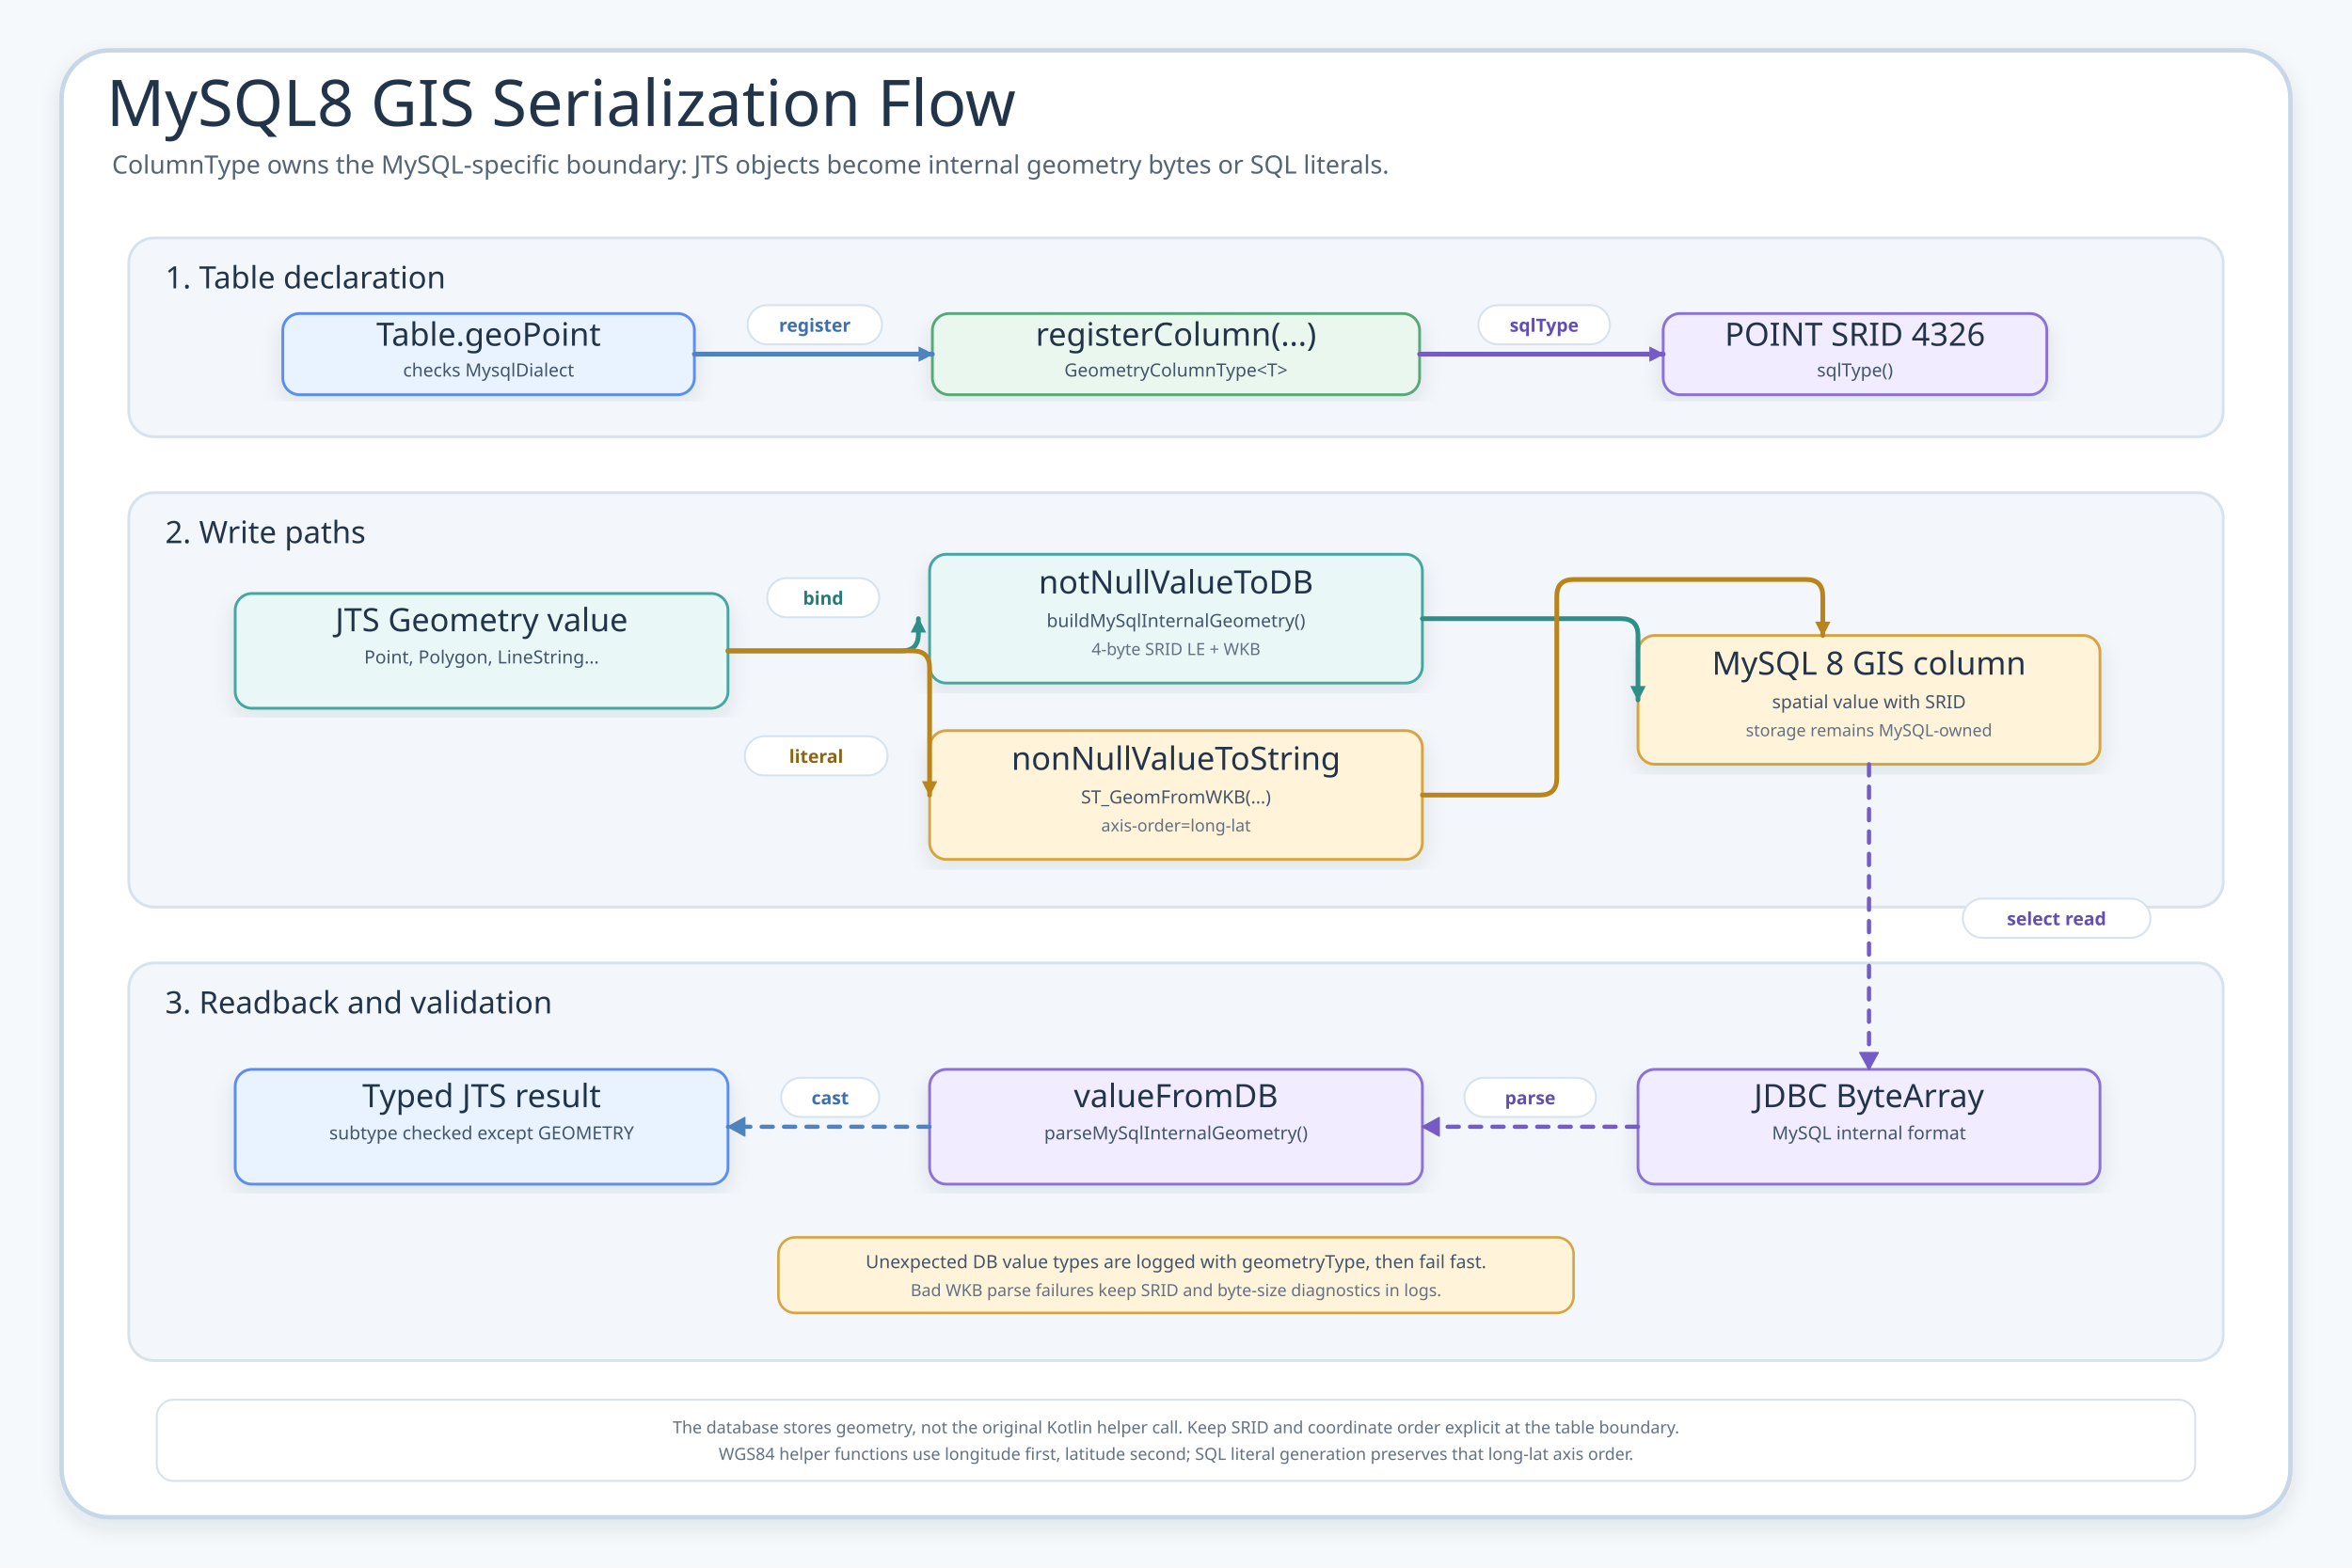
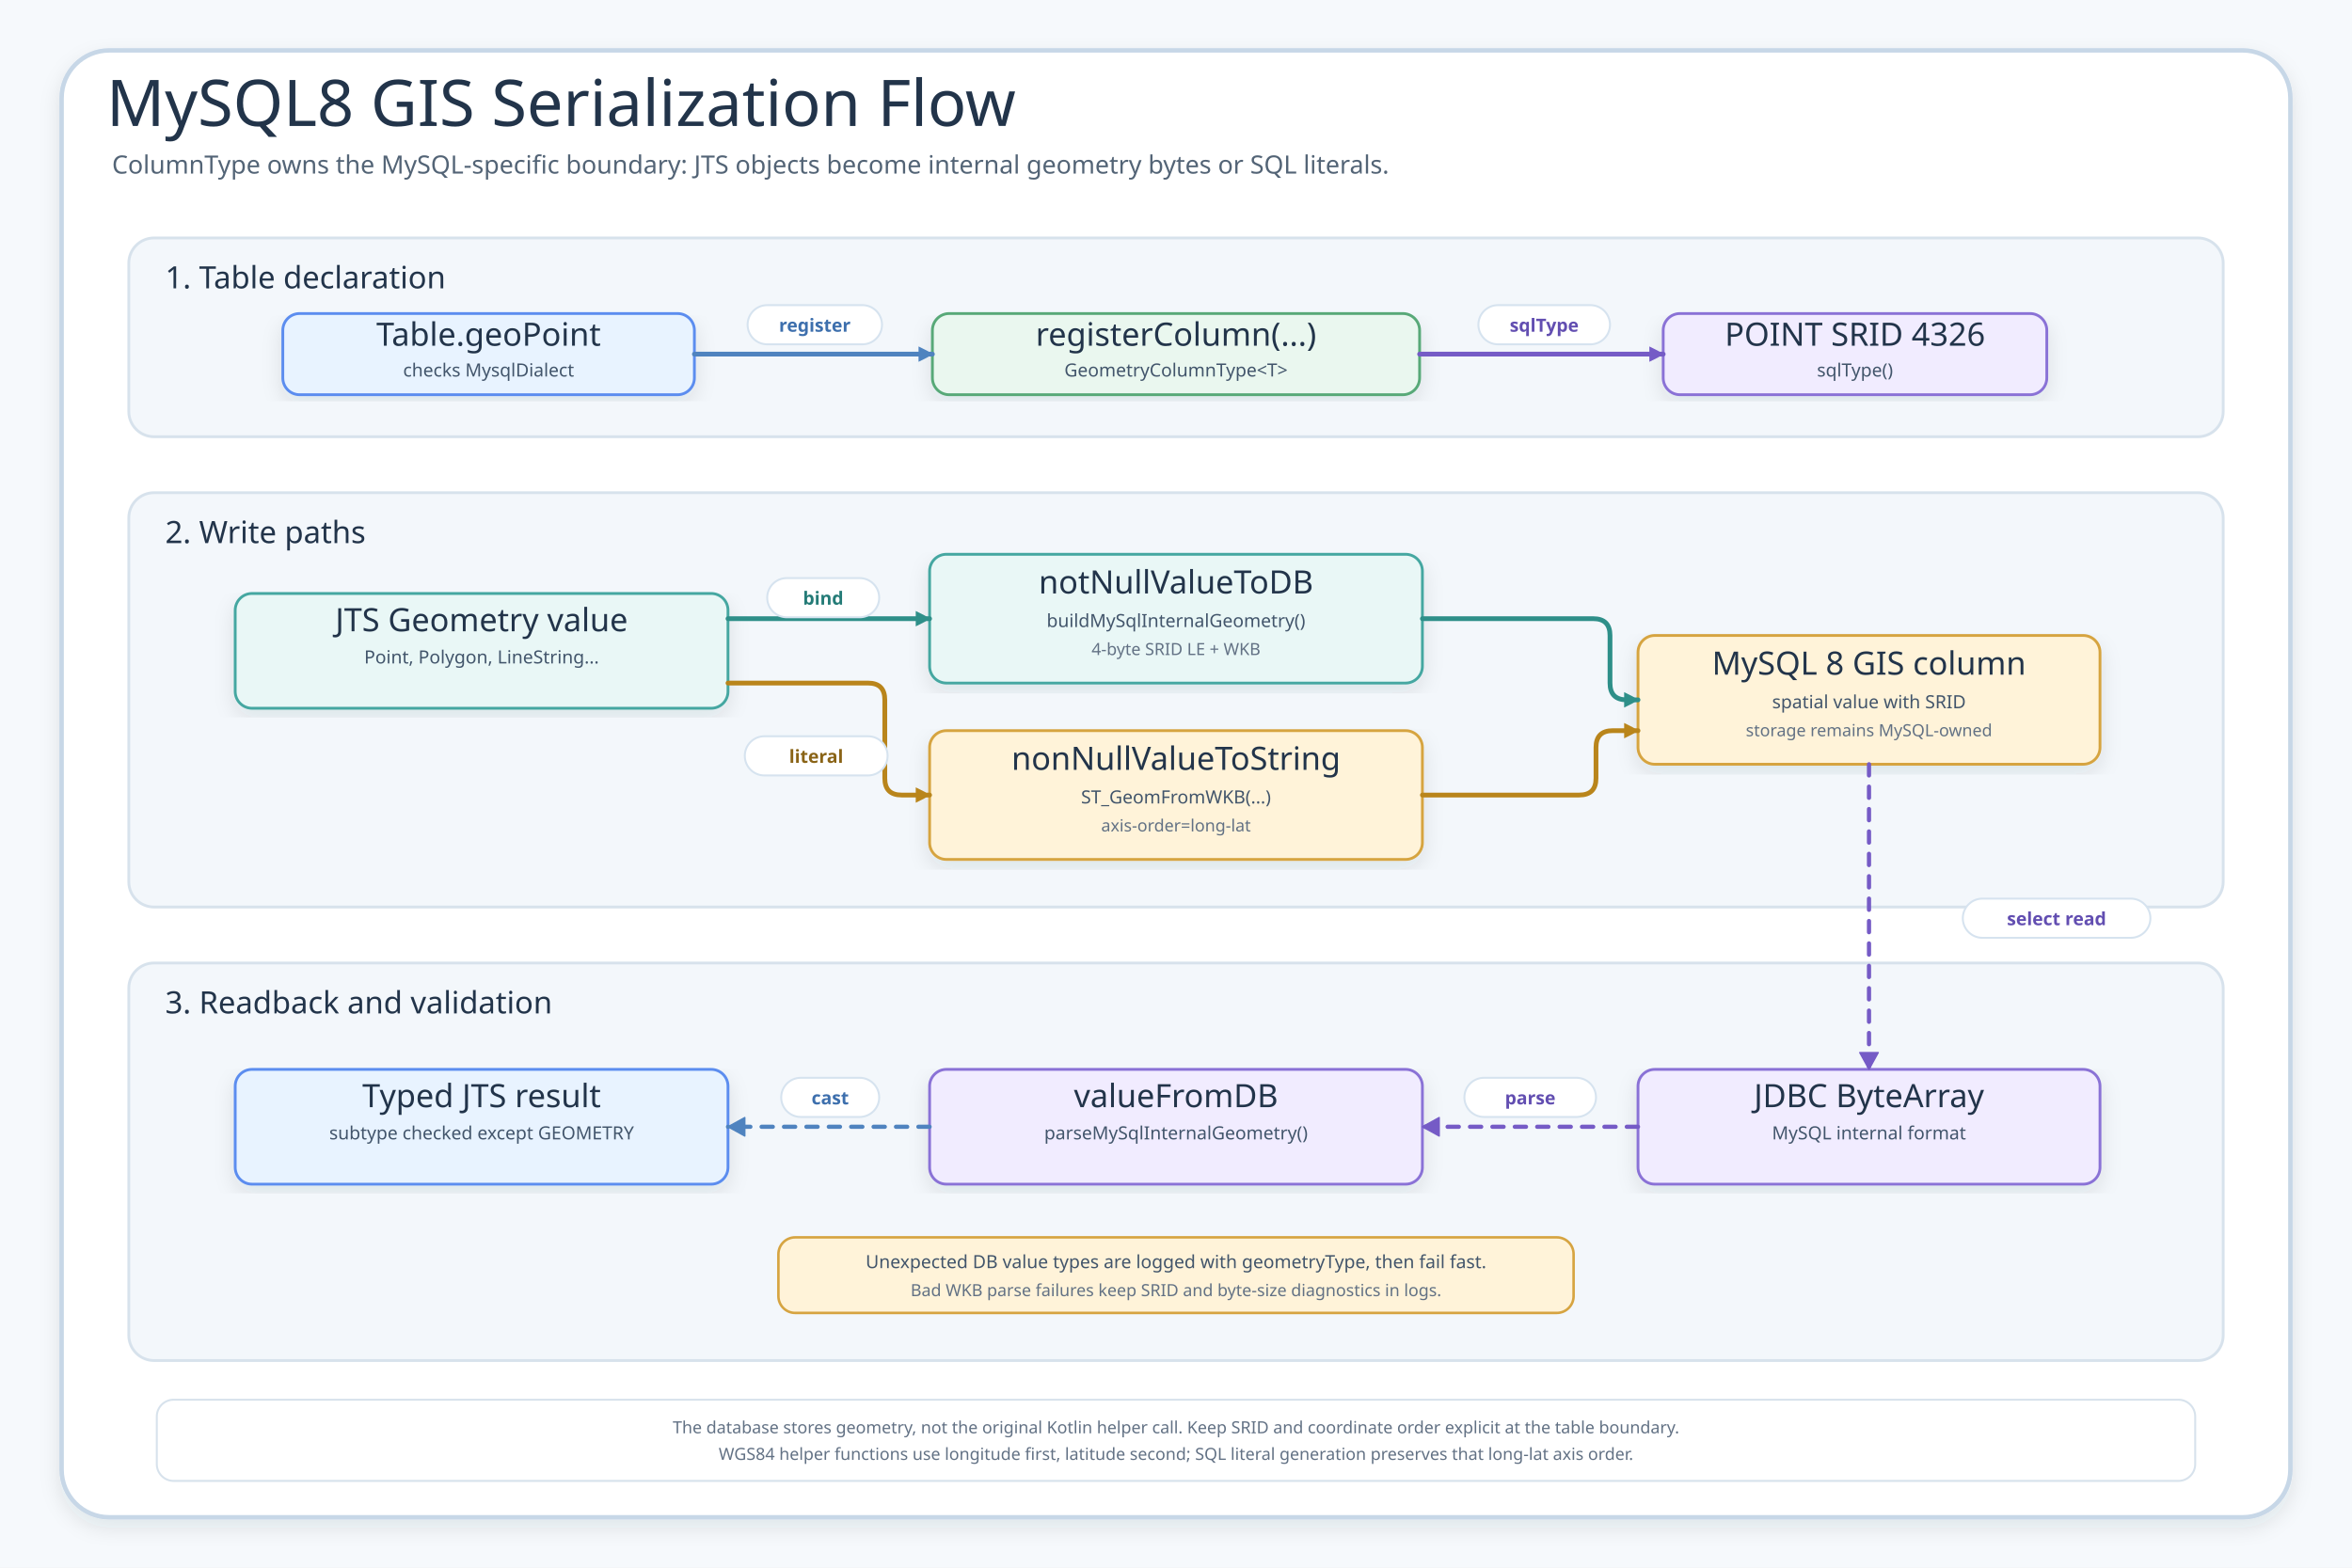
<svg xmlns="http://www.w3.org/2000/svg" width="1680" height="1120" viewBox="0 0 1680 1120" role="img" aria-labelledby="title desc">
  <defs>
    <filter id="shadow" x="-8%" y="-8%" width="116%" height="116%">
      <feDropShadow dx="0" dy="6" stdDeviation="7" flood-color="#203040" flood-opacity="0.10" />
    </filter>
    <marker id="arrow-blue" viewBox="0 0 10 10" markerWidth="11" markerHeight="11" refX="9" refY="5" orient="auto" markerUnits="userSpaceOnUse">
      <path d="M 0 0 L 5.4 2.7 Q 10 5 5.4 7.3 L 0 10" fill="#4F83BF" stroke-dasharray="none" style="stroke-dasharray:none!important" />
    </marker>
    <marker id="arrow-teal" viewBox="0 0 10 10" markerWidth="11" markerHeight="11" refX="9" refY="5" orient="auto" markerUnits="userSpaceOnUse">
      <path d="M 0 0 L 5.4 2.7 Q 10 5 5.4 7.3 L 0 10" fill="#2E8F89" stroke-dasharray="none" style="stroke-dasharray:none!important" />
    </marker>
    <marker id="arrow-gold" viewBox="0 0 10 10" markerWidth="11" markerHeight="11" refX="9" refY="5" orient="auto" markerUnits="userSpaceOnUse">
      <path d="M 0 0 L 5.4 2.7 Q 10 5 5.4 7.3 L 0 10" fill="#B9851B" stroke-dasharray="none" style="stroke-dasharray:none!important" />
    </marker>
    <marker id="arrow-purple" viewBox="0 0 10 10" markerWidth="11" markerHeight="11" refX="9" refY="5" orient="auto" markerUnits="userSpaceOnUse">
      <path d="M 0 0 L 5.4 2.7 Q 10 5 5.4 7.3 L 0 10" fill="#755BC6" stroke-dasharray="none" style="stroke-dasharray:none!important" />
    </marker>
    <style>
      .canvas{fill:#F6F9FC}.frame{fill:#FFFFFF;stroke:#C7D7E7;stroke-width:3.2;filter:url(#shadow)}
      .layer{fill:#F3F7FB;stroke:#D7E2EC;stroke-width:2}.layerTitle{font-family:"Architects Daughter";font-size:22px;fill:#22344A;font-weight:400}
      .card{filter:url(#shadow);stroke-width:2}.title{font-family:"Architects Daughter";font-size:46px;fill:#22344A;font-weight:400}
      .subtitle{font-family:"Comic Mono";font-size:18px;fill:#536476;font-weight:400}.cardTitle{font-family:"Architects Daughter";font-size:23px;fill:#22344A;font-weight:400}
      .detail{font-family:"Comic Mono";font-size:13px;fill:#42556B;font-weight:400}.small{font-family:"Comic Mono";font-size:12px;fill:#627184;font-weight:400}
      .edge{fill:none;stroke-width:3.4;stroke-linecap:round;stroke-linejoin:round}.return{fill:none;stroke-width:3;stroke-linecap:round;stroke-linejoin:round;stroke-dasharray:8 8}
      .labelPill{fill:#FFFFFF;stroke:#D6E3EF;stroke-width:1.4}.label{font-family:"Comic Mono";font-size:13px;font-weight:700}.blue{fill:#3D6FAD}.teal{fill:#247B77}.gold{fill:#8A6417}.purple{fill:#624EB1}
      .note{fill:#FFFFFF;stroke:#D7E2EC;stroke-width:1.4}.warn{fill:#FFF3D9;stroke:#D6A441;stroke-width:1.8}
    </style>
  </defs>
  <rect class="canvas" width="1680" height="1120" />
  <rect class="frame" x="44" y="36" width="1592" height="1048" rx="34" />
  <text class="title" x="76" y="90">MySQL8 GIS Serialization Flow</text>
  <text class="subtitle" x="80" y="124">ColumnType owns the MySQL-specific boundary: JTS objects become internal geometry bytes or SQL literals.</text>
  <rect class="layer" x="92" y="170" width="1496" height="142" rx="18" />
  <text class="layerTitle" x="118" y="206">1. Table declaration</text>
  <rect class="card" x="202" y="224" width="294" height="58" rx="12" fill="#E8F3FF" stroke="#5B8DEF" />
  <text class="cardTitle" x="349" y="247" text-anchor="middle">Table.geoPoint</text>
  <text class="detail" x="349" y="269" text-anchor="middle">checks MysqlDialect</text>
  <rect class="card" x="666" y="224" width="348" height="58" rx="12" fill="#EAF7EF" stroke="#58A978" />
  <text class="cardTitle" x="840" y="247" text-anchor="middle">registerColumn(...)</text>
  <text class="detail" x="840" y="269" text-anchor="middle">GeometryColumnType&lt;T&gt;</text>
  <rect class="card" x="1188" y="224" width="274" height="58" rx="12" fill="#F1ECFF" stroke="#8A72D6" />
  <text class="cardTitle" x="1325" y="247" text-anchor="middle">POINT SRID 4326</text>
  <text class="detail" x="1325" y="269" text-anchor="middle">sqlType()</text>
  <rect class="layer" x="92" y="352" width="1496" height="296" rx="18" />
  <text class="layerTitle" x="118" y="388">2. Write paths</text>
  <rect class="card" x="168" y="424" width="352" height="82" rx="12" fill="#E9F7F6" stroke="#45A7A1" />
  <text class="cardTitle" x="344" y="451" text-anchor="middle">JTS Geometry value</text>
  <text class="detail" x="344" y="474" text-anchor="middle">Point, Polygon, LineString...</text>
  <rect class="card" x="664" y="396" width="352" height="92" rx="12" fill="#E9F7F6" stroke="#45A7A1" />
  <text class="cardTitle" x="840" y="424" text-anchor="middle">notNullValueToDB</text>
  <text class="detail" x="840" y="448" text-anchor="middle">buildMySqlInternalGeometry()</text>
  <text class="small" x="840" y="468" text-anchor="middle">4-byte SRID LE + WKB</text>
  <rect class="card" x="664" y="522" width="352" height="92" rx="12" fill="#FFF3D9" stroke="#D6A441" />
  <text class="cardTitle" x="840" y="550" text-anchor="middle">nonNullValueToString</text>
  <text class="detail" x="840" y="574" text-anchor="middle">ST_GeomFromWKB(...)</text>
  <text class="small" x="840" y="594" text-anchor="middle">axis-order=long-lat</text>
  <rect class="card" x="1170" y="454" width="330" height="92" rx="12" fill="#FFF3D9" stroke="#D6A441" />
  <text class="cardTitle" x="1335" y="482" text-anchor="middle">MySQL 8 GIS column</text>
  <text class="detail" x="1335" y="506" text-anchor="middle">spatial value with SRID</text>
  <text class="small" x="1335" y="526" text-anchor="middle">storage remains MySQL-owned</text>
  <rect class="layer" x="92" y="688" width="1496" height="284" rx="18" />
  <text class="layerTitle" x="118" y="724">3. Readback and validation</text>
  <rect class="card" x="1170" y="764" width="330" height="82" rx="12" fill="#F1ECFF" stroke="#8A72D6" />
  <text class="cardTitle" x="1335" y="791" text-anchor="middle">JDBC ByteArray</text>
  <text class="detail" x="1335" y="814" text-anchor="middle">MySQL internal format</text>
  <rect class="card" x="664" y="764" width="352" height="82" rx="12" fill="#F1ECFF" stroke="#8A72D6" />
  <text class="cardTitle" x="840" y="791" text-anchor="middle">valueFromDB</text>
  <text class="detail" x="840" y="814" text-anchor="middle">parseMySqlInternalGeometry()</text>
  <rect class="card" x="168" y="764" width="352" height="82" rx="12" fill="#E8F3FF" stroke="#5B8DEF" />
  <text class="cardTitle" x="344" y="791" text-anchor="middle">Typed JTS result</text>
  <text class="detail" x="344" y="814" text-anchor="middle">subtype checked except GEOMETRY</text>
  <rect class="warn" x="556" y="884" width="568" height="54" rx="12" />
  <text class="detail" x="840" y="906" text-anchor="middle">Unexpected DB value types are logged with geometryType, then fail fast.</text>
  <text class="small" x="840" y="926" text-anchor="middle">Bad WKB parse failures keep SRID and byte-size diagnostics in logs.</text>
  <path class="edge" d="M 496 253 L 666 253" stroke="#4F83BF" marker-end="url(#arrow-blue)" />
  <rect class="labelPill" x="534" y="218" width="96" height="28" rx="14" />
  <text class="label blue" x="582" y="237" text-anchor="middle">register</text>
  <path class="edge" d="M 1014 253 L 1188 253" stroke="#755BC6" marker-end="url(#arrow-purple)" />
  <rect class="labelPill" x="1056" y="218" width="94" height="28" rx="14" />
  <text class="label purple" x="1103" y="237" text-anchor="middle">sqlType</text>
-   <path class="edge" d="M 520 465 L 644 465 Q 656 465 656 453 L 656 442" stroke="#2E8F89" marker-end="url(#arrow-teal)" />
+   <path class="edge" d="M 520 442 L 664 442" stroke="#2E8F89" marker-end="url(#arrow-teal)" />
  <rect class="labelPill" x="548" y="413" width="80" height="28" rx="14" />
  <text class="label teal" x="588" y="432" text-anchor="middle">bind</text>
-   <path class="edge" d="M 520 465 L 652 465 Q 664 465 664 477 L 664 568" stroke="#B9851B" marker-end="url(#arrow-gold)" />
+   <path class="edge" d="M 520 488 L 620 488 Q 632 488 632 500 L 632 556 Q 632 568 644 568 L 664 568" stroke="#B9851B" marker-end="url(#arrow-gold)" />
  <rect class="labelPill" x="532" y="526" width="102" height="28" rx="14" />
  <text class="label gold" x="583" y="545" text-anchor="middle">literal</text>
-   <path class="edge" d="M 1016 442 L 1158 442 Q 1170 442 1170 454 L 1170 500" stroke="#2E8F89" marker-end="url(#arrow-teal)" />
-   <path class="edge" d="M 1016 568 L 1100 568 Q 1112 568 1112 556 L 1112 426 Q 1112 414 1124 414 L 1290 414 Q 1302 414 1302 426 L 1302 454" stroke="#B9851B" marker-end="url(#arrow-gold)" />
+   <path class="edge" d="M 1016 442 L 1138 442 Q 1150 442 1150 454 L 1150 488 Q 1150 500 1162 500 L 1170 500" stroke="#2E8F89" marker-end="url(#arrow-teal)" />
+   <path class="edge" d="M 1016 568 L 1128 568 Q 1140 568 1140 556 L 1140 534 Q 1140 522 1152 522 L 1170 522" stroke="#B9851B" marker-end="url(#arrow-gold)" />
  <path class="return" d="M 1335 546 L 1335 764" stroke="#755BC6" />
  <polygon points="1335,764 1328.4,752 1341.6,752" fill="#755BC6" stroke="#755BC6" stroke-width="1" stroke-linejoin="round" stroke-dasharray="none" style="stroke-dasharray:none!important" data-direct-solid-head="true" />
  <rect class="labelPill" x="1402" y="642" width="134" height="28" rx="14" />
  <text class="label purple" x="1469" y="661" text-anchor="middle">select read</text>
  <path class="return" d="M 1170 805 L 1016 805" stroke="#755BC6" />
  <polygon points="1016,805 1028,798.4 1028,811.6" fill="#755BC6" stroke="#755BC6" stroke-width="1" stroke-linejoin="round" stroke-dasharray="none" style="stroke-dasharray:none!important" data-direct-solid-head="true" />
  <rect class="labelPill" x="1046" y="770" width="94" height="28" rx="14" />
  <text class="label purple" x="1093" y="789" text-anchor="middle">parse</text>
  <path class="return" d="M 664 805 L 520 805" stroke="#4F83BF" />
  <polygon points="520,805 532,798.4 532,811.6" fill="#4F83BF" stroke="#4F83BF" stroke-width="1" stroke-linejoin="round" stroke-dasharray="none" style="stroke-dasharray:none!important" data-direct-solid-head="true" />
  <rect class="labelPill" x="558" y="770" width="70" height="28" rx="14" />
  <text class="label blue" x="593" y="789" text-anchor="middle">cast</text>
  <g transform="translate(112,1000)">
    <rect class="note" x="0" y="0" width="1456" height="58" rx="12" />
    <text class="small" x="728" y="24" text-anchor="middle">The database stores geometry, not the original Kotlin helper call. Keep SRID and coordinate order explicit at the table boundary.</text>
    <text class="small" x="728" y="43" text-anchor="middle">WGS84 helper functions use longitude first, latitude second; SQL literal generation preserves that long-lat axis order.</text>
  </g>
</svg>
